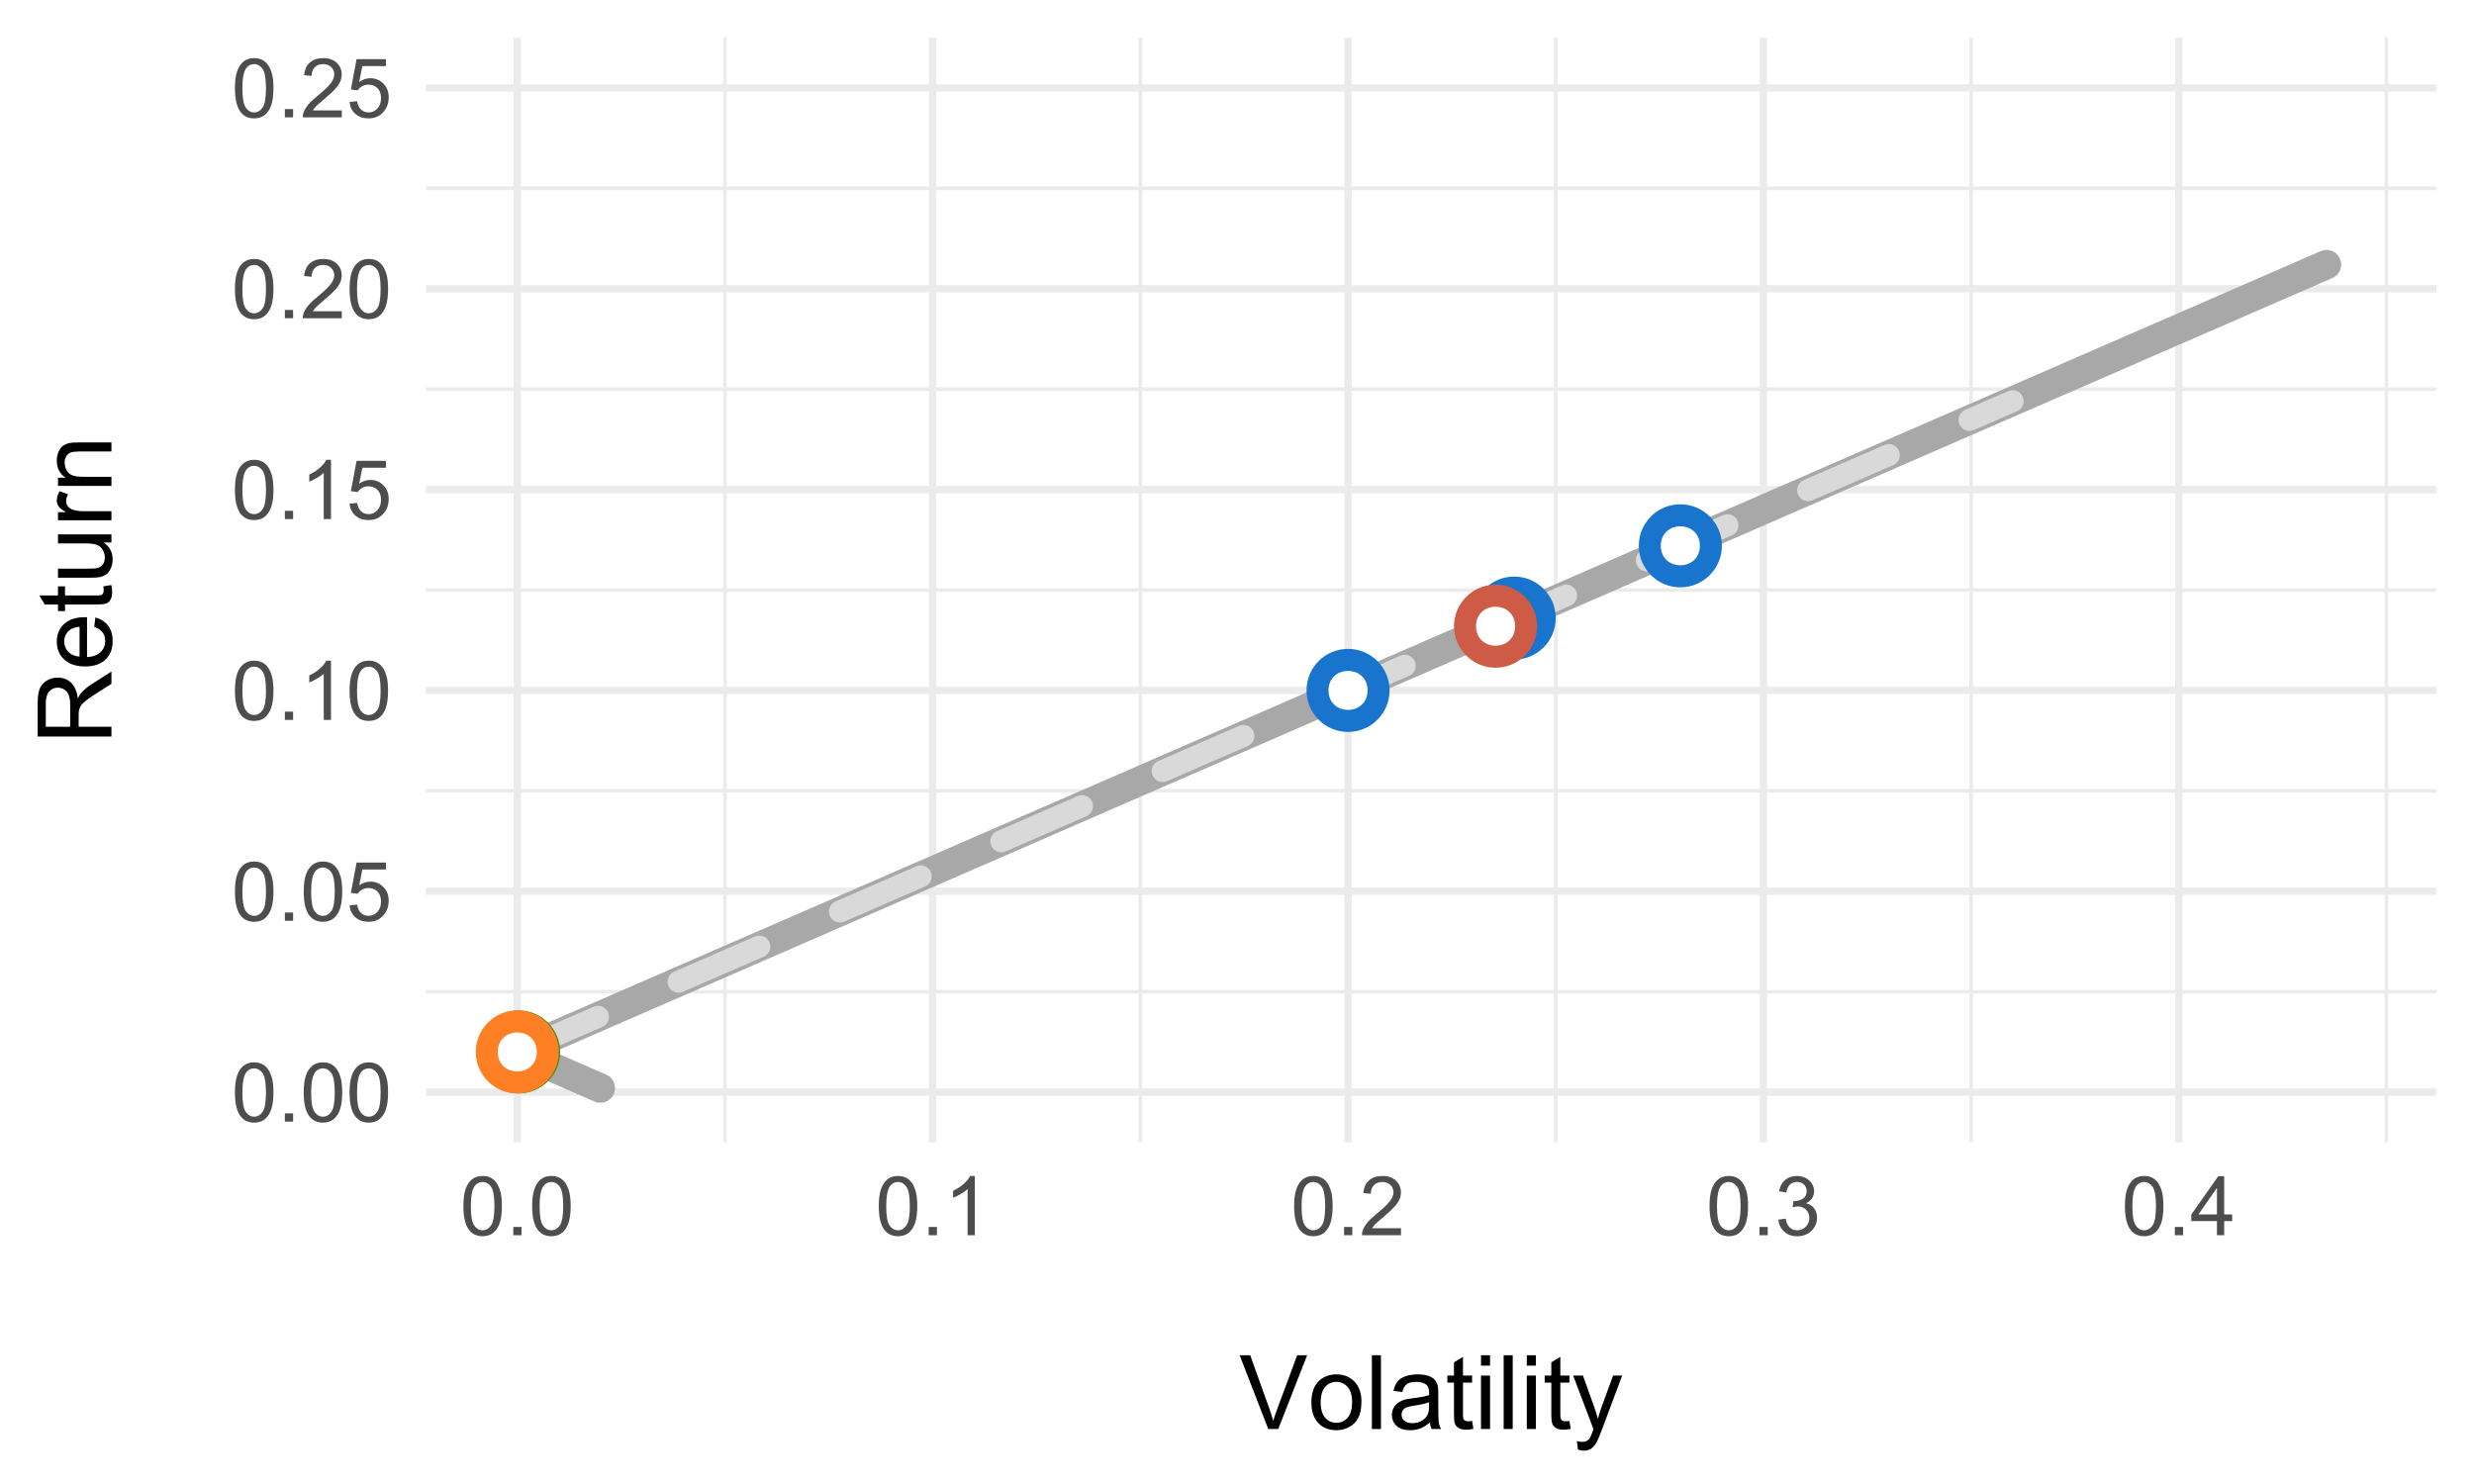
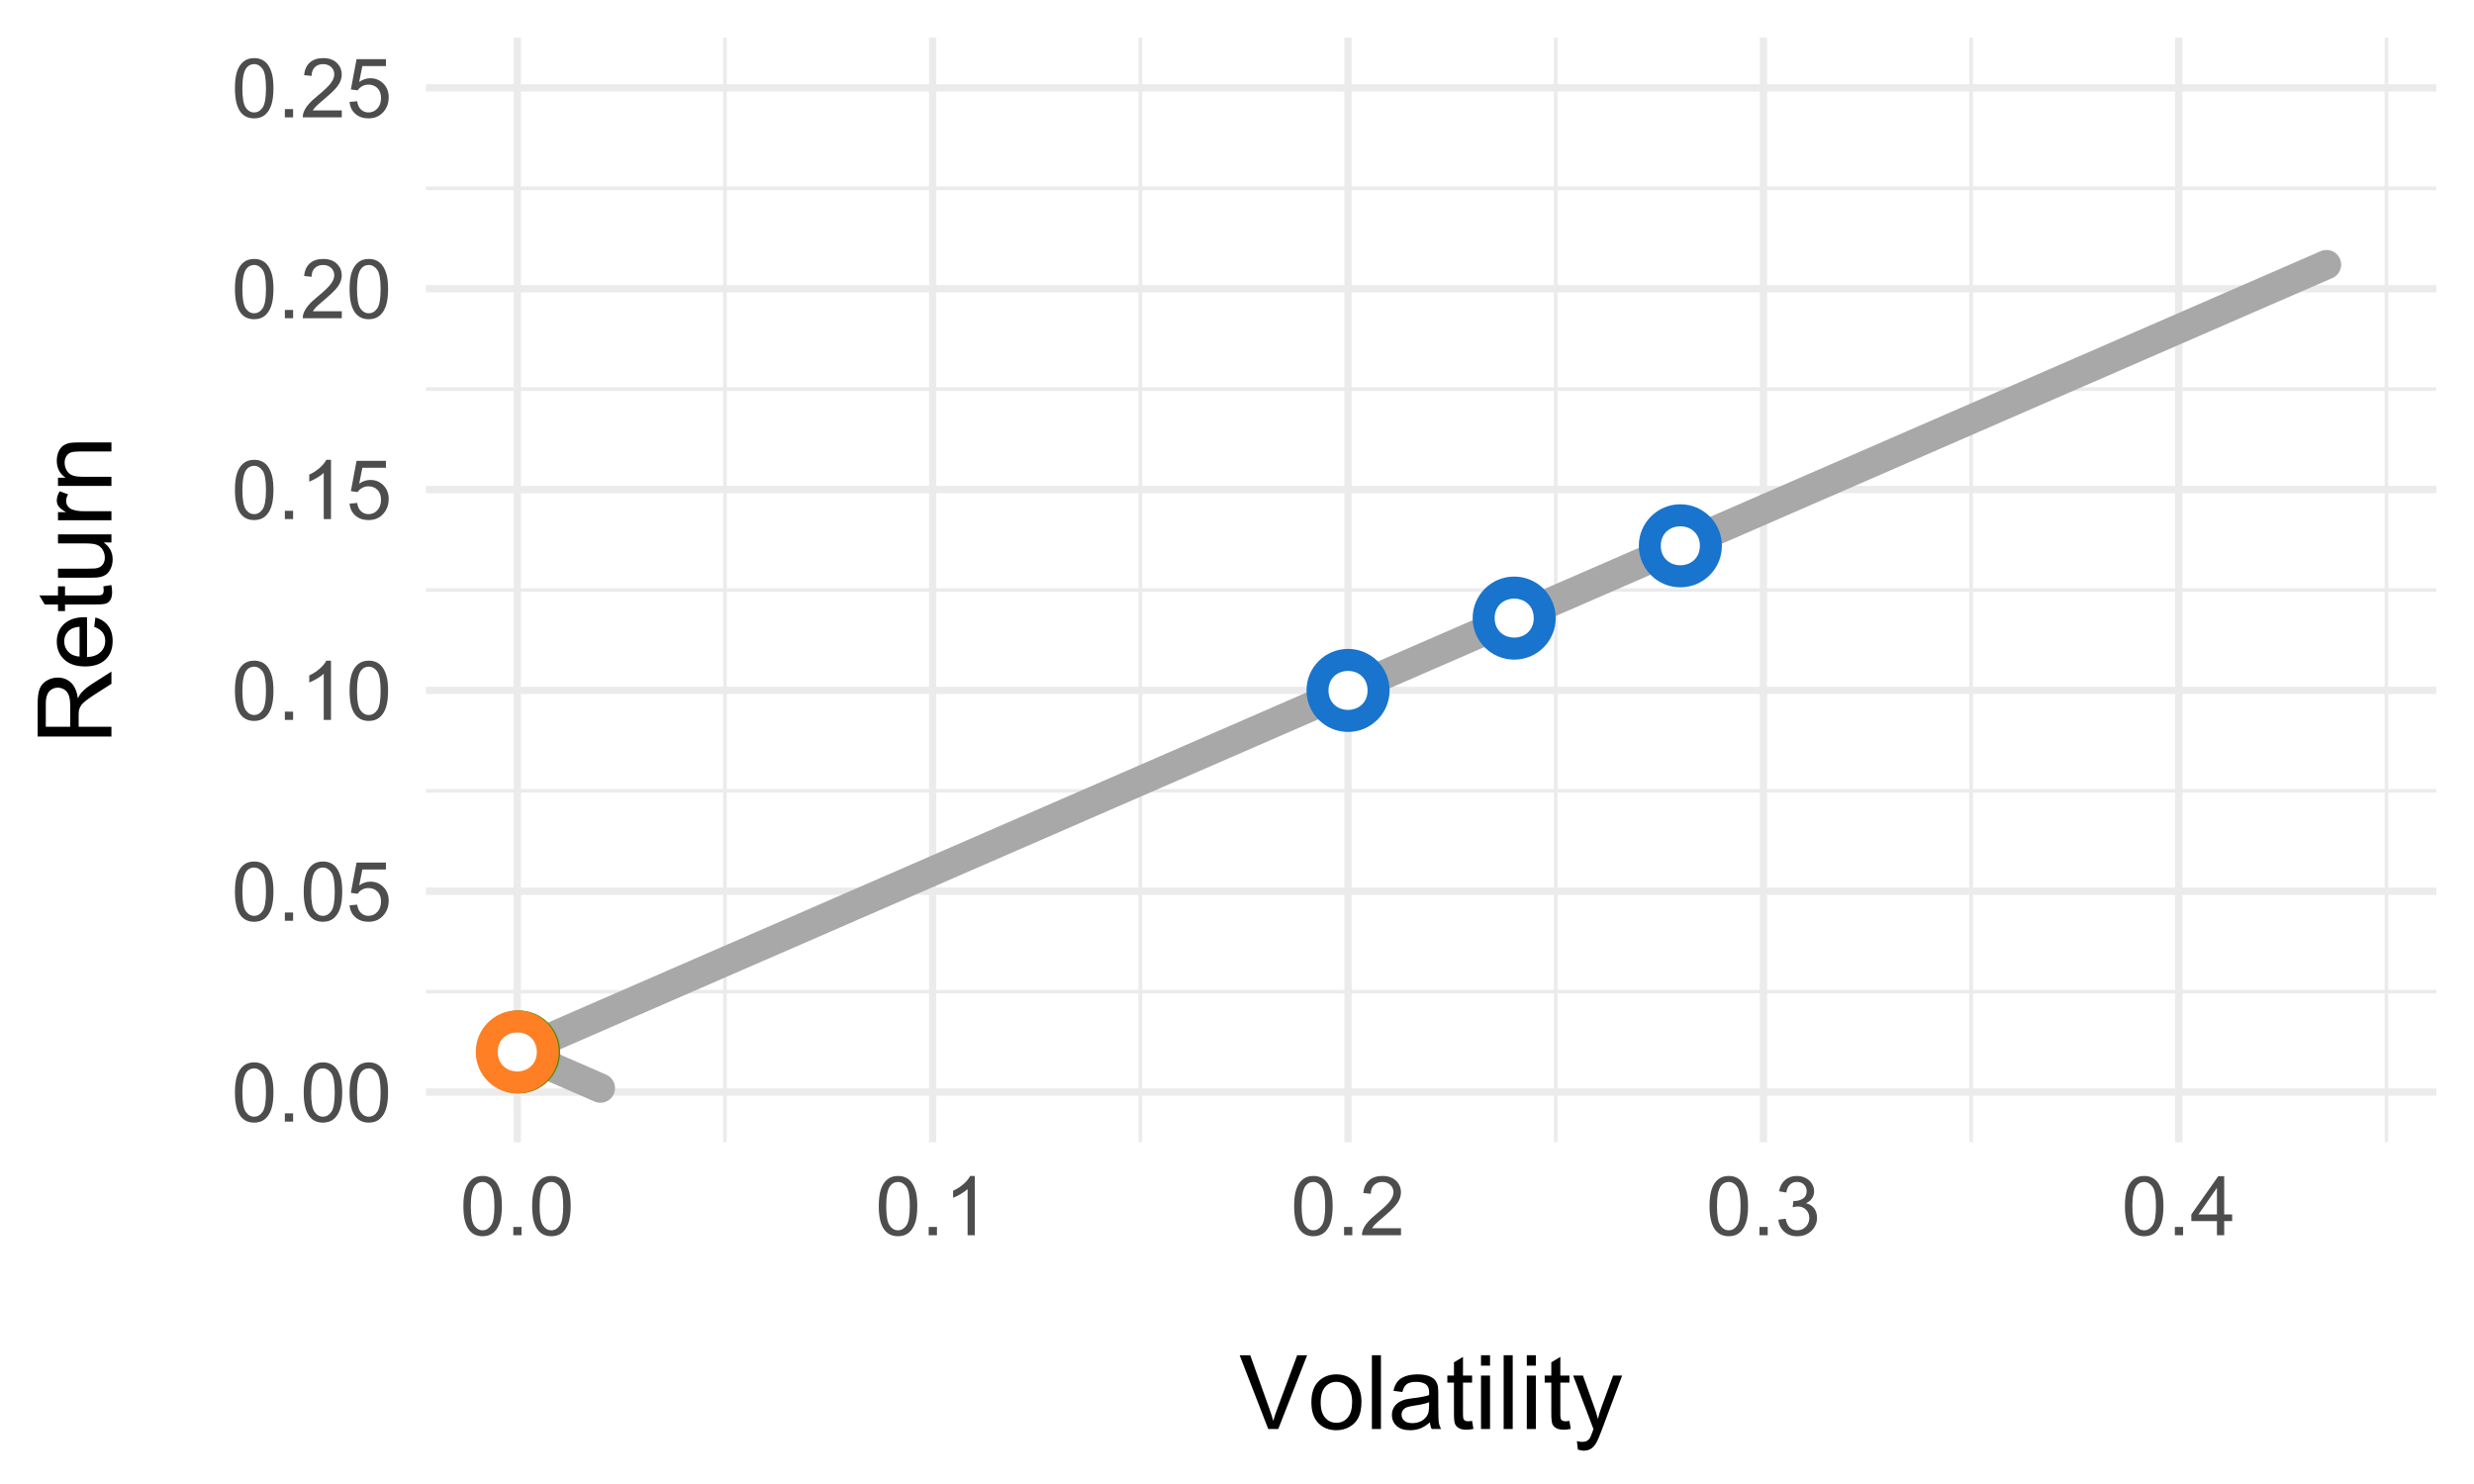
<svg xmlns="http://www.w3.org/2000/svg" xmlns:xlink="http://www.w3.org/1999/xlink" width="360pt" height="216pt" viewBox="0 0 360 216" version="1.1">
  <defs>
    <g>
      <symbol overflow="visible" id="glyph0-0">
        <path style="stroke:none;" d="M 1.5 0 L 1.5 -7.5 L 7.5 -7.5 L 7.5 0 Z M 1.688 -0.188 L 7.312 -0.188 L 7.312 -7.312 L 1.688 -7.312 Z M 1.688 -0.188 " />
      </symbol>
      <symbol overflow="visible" id="glyph0-1">
        <path style="stroke:none;" d="M 0.5 -4.234 C 0.496 -5.246 0.602 -6.062 0.812 -6.688 C 1.02 -7.305 1.328 -7.785 1.742 -8.121 C 2.148 -8.457 2.668 -8.625 3.297 -8.625 C 3.758 -8.625 4.164 -8.531 4.512 -8.348 C 4.855 -8.16 5.141 -7.891 5.371 -7.543 C 5.594 -7.191 5.773 -6.766 5.906 -6.266 C 6.035 -5.762 6.098 -5.086 6.102 -4.234 C 6.098 -3.227 5.996 -2.414 5.789 -1.797 C 5.578 -1.176 5.266 -0.695 4.859 -0.359 C 4.445 -0.02 3.926 0.145 3.297 0.148 C 2.465 0.145 1.816 -0.148 1.348 -0.742 C 0.781 -1.457 0.496 -2.621 0.5 -4.234 Z M 1.582 -4.234 C 1.582 -2.824 1.746 -1.887 2.074 -1.418 C 2.402 -0.949 2.809 -0.715 3.297 -0.719 C 3.777 -0.715 4.184 -0.949 4.52 -1.422 C 4.848 -1.887 5.016 -2.824 5.016 -4.234 C 5.016 -5.648 4.848 -6.59 4.52 -7.055 C 4.184 -7.516 3.773 -7.746 3.289 -7.75 C 2.801 -7.746 2.414 -7.543 2.125 -7.137 C 1.762 -6.613 1.582 -5.645 1.582 -4.234 Z M 1.582 -4.234 " />
      </symbol>
      <symbol overflow="visible" id="glyph0-2">
        <path style="stroke:none;" d="M 1.09 0 L 1.09 -1.203 L 2.289 -1.203 L 2.289 0 Z M 1.09 0 " />
      </symbol>
      <symbol overflow="visible" id="glyph0-3">
        <path style="stroke:none;" d="M 0.5 -2.25 L 1.605 -2.344 C 1.684 -1.805 1.871 -1.398 2.176 -1.125 C 2.473 -0.852 2.836 -0.715 3.258 -0.719 C 3.766 -0.715 4.195 -0.906 4.547 -1.293 C 4.898 -1.672 5.074 -2.18 5.074 -2.82 C 5.074 -3.414 4.902 -3.891 4.566 -4.242 C 4.227 -4.59 3.785 -4.762 3.242 -4.766 C 2.898 -4.762 2.594 -4.684 2.32 -4.531 C 2.047 -4.375 1.832 -4.176 1.676 -3.93 L 0.688 -4.062 L 1.516 -8.473 L 5.789 -8.473 L 5.789 -7.465 L 2.359 -7.465 L 1.898 -5.156 C 2.414 -5.516 2.953 -5.695 3.523 -5.695 C 4.27 -5.695 4.902 -5.434 5.422 -4.914 C 5.934 -4.395 6.191 -3.727 6.195 -2.914 C 6.191 -2.133 5.965 -1.461 5.516 -0.898 C 4.961 -0.199 4.211 0.145 3.258 0.148 C 2.477 0.145 1.836 -0.07 1.344 -0.508 C 0.844 -0.941 0.562 -1.523 0.5 -2.25 Z M 0.5 -2.25 " />
      </symbol>
      <symbol overflow="visible" id="glyph0-4">
        <path style="stroke:none;" d="M 4.469 0 L 3.414 0 L 3.414 -6.719 C 3.16 -6.477 2.828 -6.234 2.414 -5.996 C 2 -5.75 1.629 -5.57 1.305 -5.449 L 1.305 -6.469 C 1.895 -6.742 2.41 -7.078 2.852 -7.477 C 3.293 -7.871 3.605 -8.254 3.789 -8.625 L 4.469 -8.625 Z M 4.469 0 " />
      </symbol>
      <symbol overflow="visible" id="glyph0-5">
        <path style="stroke:none;" d="M 6.039 -1.016 L 6.039 0 L 0.363 0 C 0.355 -0.254 0.395 -0.496 0.484 -0.734 C 0.629 -1.117 0.859 -1.5 1.18 -1.875 C 1.492 -2.25 1.953 -2.684 2.562 -3.176 C 3.492 -3.941 4.125 -4.547 4.453 -4.992 C 4.781 -5.438 4.945 -5.859 4.945 -6.266 C 4.945 -6.68 4.793 -7.031 4.496 -7.32 C 4.191 -7.602 3.805 -7.746 3.328 -7.75 C 2.82 -7.746 2.414 -7.594 2.109 -7.293 C 1.805 -6.984 1.648 -6.562 1.648 -6.031 L 0.562 -6.141 C 0.633 -6.945 0.91 -7.559 1.398 -7.988 C 1.879 -8.41 2.531 -8.625 3.352 -8.625 C 4.172 -8.625 4.824 -8.395 5.309 -7.938 C 5.789 -7.48 6.027 -6.914 6.031 -6.242 C 6.027 -5.895 5.957 -5.559 5.82 -5.227 C 5.676 -4.891 5.441 -4.539 5.117 -4.176 C 4.789 -3.805 4.25 -3.301 3.492 -2.664 C 2.859 -2.129 2.453 -1.77 2.273 -1.582 C 2.094 -1.395 1.945 -1.203 1.828 -1.016 Z M 6.039 -1.016 " />
      </symbol>
      <symbol overflow="visible" id="glyph0-6">
        <path style="stroke:none;" d="M 0.504 -2.266 L 1.559 -2.406 C 1.68 -1.809 1.883 -1.379 2.176 -1.113 C 2.465 -0.848 2.82 -0.715 3.242 -0.719 C 3.734 -0.715 4.152 -0.887 4.496 -1.234 C 4.832 -1.574 5.004 -2 5.008 -2.516 C 5.004 -2.996 4.848 -3.395 4.535 -3.711 C 4.219 -4.023 3.816 -4.184 3.328 -4.184 C 3.129 -4.184 2.879 -4.145 2.586 -4.066 L 2.703 -4.992 C 2.766 -4.984 2.824 -4.98 2.871 -4.98 C 3.32 -4.98 3.723 -5.098 4.086 -5.332 C 4.441 -5.566 4.621 -5.926 4.625 -6.414 C 4.621 -6.801 4.492 -7.121 4.23 -7.375 C 3.965 -7.629 3.625 -7.758 3.219 -7.758 C 2.805 -7.758 2.465 -7.629 2.191 -7.371 C 1.918 -7.113 1.742 -6.727 1.664 -6.211 L 0.609 -6.398 C 0.738 -7.105 1.031 -7.652 1.488 -8.043 C 1.941 -8.43 2.508 -8.625 3.195 -8.625 C 3.66 -8.625 4.094 -8.523 4.488 -8.324 C 4.879 -8.121 5.18 -7.848 5.391 -7.5 C 5.602 -7.148 5.707 -6.777 5.707 -6.391 C 5.707 -6.02 5.605 -5.684 5.406 -5.379 C 5.207 -5.074 4.914 -4.832 4.523 -4.652 C 5.031 -4.535 5.426 -4.289 5.707 -3.922 C 5.988 -3.547 6.129 -3.086 6.129 -2.539 C 6.129 -1.785 5.855 -1.148 5.309 -0.629 C 4.762 -0.105 4.07 0.152 3.234 0.152 C 2.477 0.152 1.848 -0.07 1.355 -0.52 C 0.855 -0.969 0.574 -1.551 0.504 -2.266 Z M 0.504 -2.266 " />
      </symbol>
      <symbol overflow="visible" id="glyph0-7">
        <path style="stroke:none;" d="M 3.879 0 L 3.879 -2.055 L 0.152 -2.055 L 0.152 -3.023 L 4.07 -8.59 L 4.934 -8.59 L 4.934 -3.023 L 6.094 -3.023 L 6.094 -2.055 L 4.934 -2.055 L 4.934 0 Z M 3.879 -3.023 L 3.879 -6.898 L 1.188 -3.023 Z M 3.879 -3.023 " />
      </symbol>
      <symbol overflow="visible" id="glyph1-0">
        <path style="stroke:none;" d="M 1.875 0 L 1.875 -9.375 L 9.375 -9.375 L 9.375 0 Z M 2.109 -0.234 L 9.141 -0.234 L 9.141 -9.141 L 2.109 -9.141 Z M 2.109 -0.234 " />
      </symbol>
      <symbol overflow="visible" id="glyph1-1">
        <path style="stroke:none;" d="M 4.227 0 L 0.066 -10.738 L 1.605 -10.738 L 4.395 -2.938 C 4.617 -2.309 4.805 -1.723 4.957 -1.18 C 5.121 -1.762 5.312 -2.348 5.539 -2.938 L 8.438 -10.738 L 9.887 -10.738 L 5.684 0 Z M 4.227 0 " />
      </symbol>
      <symbol overflow="visible" id="glyph1-2">
        <path style="stroke:none;" d="M 0.5 -3.891 C 0.496 -5.328 0.898 -6.395 1.699 -7.09 C 2.367 -7.664 3.18 -7.949 4.145 -7.953 C 5.211 -7.949 6.086 -7.602 6.766 -6.902 C 7.441 -6.199 7.781 -5.23 7.785 -4 C 7.781 -2.996 7.629 -2.207 7.332 -1.637 C 7.027 -1.059 6.594 -0.613 6.023 -0.301 C 5.449 0.02 4.82 0.176 4.145 0.176 C 3.051 0.176 2.172 -0.172 1.504 -0.871 C 0.832 -1.566 0.496 -2.574 0.5 -3.891 Z M 1.852 -3.891 C 1.852 -2.891 2.066 -2.141 2.504 -1.648 C 2.934 -1.148 3.48 -0.902 4.145 -0.906 C 4.793 -0.902 5.34 -1.152 5.777 -1.652 C 6.211 -2.152 6.426 -2.91 6.43 -3.934 C 6.426 -4.891 6.207 -5.621 5.773 -6.117 C 5.336 -6.613 4.793 -6.859 4.145 -6.863 C 3.48 -6.859 2.934 -6.613 2.504 -6.121 C 2.066 -5.625 1.852 -4.883 1.852 -3.891 Z M 1.852 -3.891 " />
      </symbol>
      <symbol overflow="visible" id="glyph1-3">
        <path style="stroke:none;" d="M 0.961 0 L 0.961 -10.738 L 2.277 -10.738 L 2.277 0 Z M 0.961 0 " />
      </symbol>
      <symbol overflow="visible" id="glyph1-4">
        <path style="stroke:none;" d="M 6.062 -0.961 C 5.574 -0.543 5.105 -0.246 4.652 -0.078 C 4.199 0.094 3.715 0.176 3.199 0.176 C 2.344 0.176 1.688 -0.031 1.23 -0.449 C 0.77 -0.867 0.539 -1.402 0.543 -2.051 C 0.539 -2.43 0.625 -2.777 0.801 -3.094 C 0.973 -3.406 1.199 -3.656 1.484 -3.852 C 1.762 -4.039 2.078 -4.184 2.43 -4.285 C 2.688 -4.348 3.078 -4.414 3.602 -4.484 C 4.664 -4.605 5.449 -4.758 5.953 -4.938 C 5.957 -5.113 5.957 -5.227 5.961 -5.281 C 5.957 -5.812 5.836 -6.191 5.59 -6.414 C 5.25 -6.711 4.746 -6.859 4.086 -6.863 C 3.461 -6.859 3.004 -6.75 2.711 -6.535 C 2.414 -6.316 2.195 -5.934 2.059 -5.383 L 0.77 -5.559 C 0.883 -6.109 1.078 -6.555 1.348 -6.895 C 1.613 -7.234 2 -7.496 2.512 -7.68 C 3.016 -7.859 3.605 -7.949 4.277 -7.953 C 4.941 -7.949 5.48 -7.871 5.895 -7.719 C 6.309 -7.559 6.613 -7.363 6.812 -7.129 C 7.004 -6.891 7.141 -6.594 7.223 -6.234 C 7.266 -6.008 7.289 -5.602 7.289 -5.016 L 7.289 -3.258 C 7.289 -2.031 7.316 -1.254 7.371 -0.934 C 7.426 -0.605 7.535 -0.297 7.703 0 L 6.328 0 C 6.191 -0.273 6.102 -0.594 6.062 -0.961 Z M 5.953 -3.902 C 5.477 -3.707 4.758 -3.539 3.801 -3.406 C 3.258 -3.324 2.875 -3.238 2.648 -3.141 C 2.422 -3.043 2.246 -2.898 2.129 -2.711 C 2.004 -2.52 1.945 -2.312 1.949 -2.086 C 1.945 -1.734 2.078 -1.441 2.348 -1.207 C 2.609 -0.973 3 -0.855 3.516 -0.855 C 4.023 -0.855 4.473 -0.965 4.871 -1.188 C 5.262 -1.41 5.555 -1.715 5.742 -2.102 C 5.883 -2.395 5.953 -2.836 5.953 -3.422 Z M 5.953 -3.902 " />
      </symbol>
      <symbol overflow="visible" id="glyph1-5">
        <path style="stroke:none;" d="M 3.867 -1.18 L 4.059 -0.016 C 3.684 0.062 3.352 0.098 3.062 0.102 C 2.582 0.098 2.211 0.027 1.949 -0.125 C 1.684 -0.273 1.496 -0.473 1.391 -0.719 C 1.281 -0.965 1.23 -1.484 1.23 -2.277 L 1.23 -6.754 L 0.266 -6.754 L 0.266 -7.777 L 1.23 -7.777 L 1.23 -9.703 L 2.543 -10.496 L 2.543 -7.777 L 3.867 -7.777 L 3.867 -6.754 L 2.543 -6.754 L 2.543 -2.203 C 2.543 -1.828 2.562 -1.586 2.609 -1.48 C 2.652 -1.371 2.73 -1.285 2.836 -1.223 C 2.941 -1.156 3.09 -1.125 3.289 -1.129 C 3.43 -1.125 3.625 -1.141 3.867 -1.18 Z M 3.867 -1.18 " />
      </symbol>
      <symbol overflow="visible" id="glyph1-6">
        <path style="stroke:none;" d="M 0.996 -9.223 L 0.996 -10.738 L 2.312 -10.738 L 2.312 -9.223 Z M 0.996 0 L 0.996 -7.777 L 2.312 -7.777 L 2.312 0 Z M 0.996 0 " />
      </symbol>
      <symbol overflow="visible" id="glyph1-7">
        <path style="stroke:none;" d="M 0.93 2.996 L 0.785 1.758 C 1.07 1.836 1.32 1.875 1.539 1.875 C 1.828 1.875 2.062 1.824 2.238 1.727 C 2.414 1.629 2.559 1.492 2.672 1.32 C 2.754 1.184 2.887 0.855 3.078 0.336 C 3.098 0.258 3.137 0.152 3.195 0.016 L 0.242 -7.777 L 1.664 -7.777 L 3.281 -3.273 C 3.492 -2.699 3.68 -2.098 3.844 -1.473 C 3.992 -2.074 4.172 -2.668 4.387 -3.246 L 6.051 -7.777 L 7.367 -7.777 L 4.41 0.133 C 4.09 0.984 3.844 1.574 3.668 1.898 C 3.434 2.328 3.164 2.645 2.863 2.852 C 2.559 3.051 2.199 3.152 1.781 3.156 C 1.523 3.152 1.238 3.098 0.93 2.996 Z M 0.93 2.996 " />
      </symbol>
      <symbol overflow="visible" id="glyph2-0">
        <path style="stroke:none;" d="M 0 -1.875 L -9.375 -1.875 L -9.375 -9.375 L 0 -9.375 Z M -0.234 -2.109 L -0.234 -9.141 L -9.141 -9.141 L -9.141 -2.109 Z M -0.234 -2.109 " />
      </symbol>
      <symbol overflow="visible" id="glyph2-1">
        <path style="stroke:none;" d="M 0 -1.18 L -10.738 -1.18 L -10.738 -5.941 C -10.734 -6.895 -10.637 -7.621 -10.449 -8.121 C -10.254 -8.621 -9.914 -9.02 -9.426 -9.316 C -8.938 -9.613 -8.398 -9.762 -7.809 -9.762 C -7.043 -9.762 -6.398 -9.516 -5.879 -9.023 C -5.355 -8.531 -5.027 -7.77 -4.887 -6.738 C -4.703 -7.113 -4.523 -7.398 -4.352 -7.594 C -3.965 -8.008 -3.488 -8.398 -2.922 -8.773 L 0 -10.641 L 0 -8.855 L -2.234 -7.434 C -2.875 -7.016 -3.367 -6.676 -3.711 -6.41 C -4.051 -6.141 -4.293 -5.898 -4.43 -5.688 C -4.566 -5.473 -4.66 -5.258 -4.719 -5.039 C -4.75 -4.875 -4.77 -4.609 -4.77 -4.25 L -4.77 -2.602 L 0 -2.602 Z M -6 -2.602 L -6 -5.656 C -6 -6.301 -6.066 -6.809 -6.199 -7.176 C -6.332 -7.539 -6.547 -7.816 -6.844 -8.012 C -7.141 -8.199 -7.461 -8.297 -7.809 -8.297 C -8.312 -8.297 -8.73 -8.109 -9.059 -7.742 C -9.387 -7.371 -9.551 -6.793 -9.551 -6 L -9.551 -2.602 Z M -6 -2.602 " />
      </symbol>
      <symbol overflow="visible" id="glyph2-2">
        <path style="stroke:none;" d="M -2.504 -6.312 L -2.336 -7.676 C -1.535 -7.457 -0.918 -7.059 -0.48 -6.48 C -0.043 -5.898 0.176 -5.156 0.176 -4.254 C 0.176 -3.113 -0.172 -2.211 -0.875 -1.547 C -1.57 -0.883 -2.555 -0.551 -3.824 -0.551 C -5.129 -0.551 -6.145 -0.887 -6.867 -1.559 C -7.59 -2.23 -7.949 -3.105 -7.953 -4.184 C -7.949 -5.223 -7.598 -6.07 -6.891 -6.73 C -6.18 -7.387 -5.184 -7.715 -3.902 -7.719 C -3.824 -7.715 -3.707 -7.715 -3.551 -7.711 L -3.551 -1.91 C -2.695 -1.957 -2.039 -2.199 -1.586 -2.637 C -1.129 -3.07 -0.902 -3.609 -0.906 -4.262 C -0.902 -4.742 -1.027 -5.156 -1.285 -5.5 C -1.535 -5.84 -1.941 -6.109 -2.504 -6.312 Z M -4.637 -1.984 L -4.637 -6.328 C -5.285 -6.27 -5.777 -6.102 -6.109 -5.828 C -6.613 -5.406 -6.867 -4.863 -6.871 -4.195 C -6.867 -3.59 -6.664 -3.078 -6.262 -2.668 C -5.855 -2.254 -5.312 -2.027 -4.637 -1.984 Z M -4.637 -1.984 " />
      </symbol>
      <symbol overflow="visible" id="glyph2-3">
        <path style="stroke:none;" d="M -1.18 -3.867 L -0.016 -4.059 C 0.062 -3.684 0.098 -3.352 0.102 -3.062 C 0.098 -2.582 0.027 -2.211 -0.125 -1.949 C -0.273 -1.684 -0.473 -1.496 -0.719 -1.391 C -0.965 -1.281 -1.484 -1.23 -2.277 -1.23 L -6.754 -1.23 L -6.754 -0.266 L -7.777 -0.266 L -7.777 -1.23 L -9.703 -1.23 L -10.496 -2.543 L -7.777 -2.543 L -7.777 -3.867 L -6.754 -3.867 L -6.754 -2.543 L -2.203 -2.543 C -1.828 -2.543 -1.586 -2.562 -1.477 -2.609 C -1.367 -2.652 -1.281 -2.73 -1.223 -2.836 C -1.156 -2.941 -1.125 -3.09 -1.129 -3.289 C -1.125 -3.43 -1.141 -3.625 -1.18 -3.867 Z M -1.18 -3.867 " />
      </symbol>
      <symbol overflow="visible" id="glyph2-4">
        <path style="stroke:none;" d="M 0 -6.086 L -1.141 -6.086 C -0.262 -5.48 0.176 -4.656 0.176 -3.617 C 0.176 -3.156 0.09 -2.73 -0.086 -2.332 C -0.262 -1.934 -0.484 -1.637 -0.75 -1.445 C -1.016 -1.25 -1.34 -1.113 -1.727 -1.039 C -1.984 -0.984 -2.395 -0.961 -2.961 -0.961 L -7.777 -0.961 L -7.777 -2.277 L -3.465 -2.277 C -2.77 -2.273 -2.309 -2.301 -2.074 -2.359 C -1.723 -2.441 -1.449 -2.617 -1.254 -2.887 C -1.059 -3.152 -0.961 -3.484 -0.961 -3.883 C -0.961 -4.277 -1.059 -4.648 -1.262 -4.996 C -1.461 -5.34 -1.738 -5.586 -2.09 -5.73 C -2.438 -5.871 -2.945 -5.941 -3.609 -5.945 L -7.777 -5.949 L -7.777 -7.266 L 0 -7.266 Z M 0 -6.086 " />
      </symbol>
      <symbol overflow="visible" id="glyph2-5">
        <path style="stroke:none;" d="M 0 -0.973 L -7.777 -0.973 L -7.777 -2.16 L -6.598 -2.16 C -7.148 -2.461 -7.512 -2.738 -7.688 -2.996 C -7.863 -3.25 -7.949 -3.535 -7.953 -3.844 C -7.949 -4.289 -7.809 -4.738 -7.531 -5.199 L -6.305 -4.746 C -6.496 -4.422 -6.59 -4.098 -6.594 -3.781 C -6.59 -3.488 -6.504 -3.23 -6.332 -3.004 C -6.156 -2.773 -5.914 -2.609 -5.609 -2.512 C -5.137 -2.363 -4.625 -2.289 -4.07 -2.293 L 0 -2.293 Z M 0 -0.973 " />
      </symbol>
      <symbol overflow="visible" id="glyph2-6">
        <path style="stroke:none;" d="M 0 -0.988 L -7.777 -0.988 L -7.777 -2.176 L -6.672 -2.176 C -7.523 -2.742 -7.949 -3.57 -7.953 -4.652 C -7.949 -5.121 -7.867 -5.551 -7.699 -5.945 C -7.531 -6.336 -7.309 -6.629 -7.039 -6.824 C -6.762 -7.016 -6.438 -7.152 -6.062 -7.234 C -5.816 -7.281 -5.391 -7.305 -4.781 -7.309 L 0 -7.309 L 0 -5.992 L -4.73 -5.992 C -5.266 -5.988 -5.668 -5.938 -5.938 -5.836 C -6.199 -5.734 -6.414 -5.551 -6.574 -5.289 C -6.73 -5.027 -6.809 -4.723 -6.812 -4.371 C -6.809 -3.809 -6.629 -3.324 -6.277 -2.918 C -5.918 -2.512 -5.242 -2.309 -4.25 -2.309 L 0 -2.309 Z M 0 -0.988 " />
      </symbol>
    </g>
    <clipPath id="clip1">
      <path d="M 61.973 144 L 355 144 L 355 145 L 61.973 145 Z M 61.973 144 " />
    </clipPath>
    <clipPath id="clip2">
      <path d="M 61.973 114 L 355 114 L 355 116 L 61.973 116 Z M 61.973 114 " />
    </clipPath>
    <clipPath id="clip3">
      <path d="M 61.973 85 L 355 85 L 355 87 L 61.973 87 Z M 61.973 85 " />
    </clipPath>
    <clipPath id="clip4">
      <path d="M 61.973 56 L 355 56 L 355 57 L 61.973 57 Z M 61.973 56 " />
    </clipPath>
    <clipPath id="clip5">
      <path d="M 61.973 27 L 355 27 L 355 28 L 61.973 28 Z M 61.973 27 " />
    </clipPath>
    <clipPath id="clip6">
      <path d="M 105 5.48 L 106 5.48 L 106 167 L 105 167 Z M 105 5.48 " />
    </clipPath>
    <clipPath id="clip7">
      <path d="M 165 5.48 L 167 5.48 L 167 167 L 165 167 Z M 165 5.48 " />
    </clipPath>
    <clipPath id="clip8">
      <path d="M 226 5.48 L 227 5.48 L 227 167 L 226 167 Z M 226 5.48 " />
    </clipPath>
    <clipPath id="clip9">
      <path d="M 286 5.48 L 288 5.48 L 288 167 L 286 167 Z M 286 5.48 " />
    </clipPath>
    <clipPath id="clip10">
      <path d="M 347 5.48 L 348 5.48 L 348 167 L 347 167 Z M 347 5.48 " />
    </clipPath>
    <clipPath id="clip11">
      <path d="M 61.973 158 L 355.52 158 L 355.52 160 L 61.973 160 Z M 61.973 158 " />
    </clipPath>
    <clipPath id="clip12">
      <path d="M 61.973 129 L 355.52 129 L 355.52 131 L 61.973 131 Z M 61.973 129 " />
    </clipPath>
    <clipPath id="clip13">
      <path d="M 61.973 99 L 355.52 99 L 355.52 102 L 61.973 102 Z M 61.973 99 " />
    </clipPath>
    <clipPath id="clip14">
      <path d="M 61.973 70 L 355.52 70 L 355.52 72 L 61.973 72 Z M 61.973 70 " />
    </clipPath>
    <clipPath id="clip15">
      <path d="M 61.973 41 L 355.52 41 L 355.52 43 L 61.973 43 Z M 61.973 41 " />
    </clipPath>
    <clipPath id="clip16">
      <path d="M 61.973 12 L 355.52 12 L 355.52 14 L 61.973 14 Z M 61.973 12 " />
    </clipPath>
    <clipPath id="clip17">
      <path d="M 74 5.48 L 76 5.48 L 76 167 L 74 167 Z M 74 5.48 " />
    </clipPath>
    <clipPath id="clip18">
      <path d="M 135 5.48 L 137 5.48 L 137 167 L 135 167 Z M 135 5.48 " />
    </clipPath>
    <clipPath id="clip19">
      <path d="M 195 5.48 L 197 5.48 L 197 167 L 195 167 Z M 195 5.48 " />
    </clipPath>
    <clipPath id="clip20">
      <path d="M 256 5.48 L 258 5.48 L 258 167 L 256 167 Z M 256 5.48 " />
    </clipPath>
    <clipPath id="clip21">
      <path d="M 316 5.48 L 318 5.48 L 318 167 L 316 167 Z M 316 5.48 " />
    </clipPath>
  </defs>
  <g id="surface11">
    <rect x="0" y="0" width="360" height="216" style="fill:rgb(100%,100%,100%);fill-opacity:1;stroke:none;" />
    <g clip-path="url(#clip1)" clip-rule="nonzero">
      <path style="fill:none;stroke-width:0.533;stroke-linecap:butt;stroke-linejoin:round;stroke:rgb(92.157%,92.157%,92.157%);stroke-opacity:1;stroke-miterlimit:10;" d="M 61.973 144.34 L 354.52 144.34 " />
    </g>
    <g clip-path="url(#clip2)" clip-rule="nonzero">
      <path style="fill:none;stroke-width:0.533;stroke-linecap:butt;stroke-linejoin:round;stroke:rgb(92.157%,92.157%,92.157%);stroke-opacity:1;stroke-miterlimit:10;" d="M 61.973 115.109 L 354.52 115.109 " />
    </g>
    <g clip-path="url(#clip3)" clip-rule="nonzero">
      <path style="fill:none;stroke-width:0.533;stroke-linecap:butt;stroke-linejoin:round;stroke:rgb(92.157%,92.157%,92.157%);stroke-opacity:1;stroke-miterlimit:10;" d="M 61.973 85.875 L 354.52 85.875 " />
    </g>
    <g clip-path="url(#clip4)" clip-rule="nonzero">
      <path style="fill:none;stroke-width:0.533;stroke-linecap:butt;stroke-linejoin:round;stroke:rgb(92.157%,92.157%,92.157%);stroke-opacity:1;stroke-miterlimit:10;" d="M 61.973 56.641 L 354.52 56.641 " />
    </g>
    <g clip-path="url(#clip5)" clip-rule="nonzero">
      <path style="fill:none;stroke-width:0.533;stroke-linecap:butt;stroke-linejoin:round;stroke:rgb(92.157%,92.157%,92.157%);stroke-opacity:1;stroke-miterlimit:10;" d="M 61.973 27.406 L 354.52 27.406 " />
    </g>
    <g clip-path="url(#clip6)" clip-rule="nonzero">
      <path style="fill:none;stroke-width:0.533;stroke-linecap:butt;stroke-linejoin:round;stroke:rgb(92.157%,92.157%,92.157%);stroke-opacity:1;stroke-miterlimit:10;" d="M 105.492 166.266 L 105.492 5.48 " />
    </g>
    <g clip-path="url(#clip7)" clip-rule="nonzero">
      <path style="fill:none;stroke-width:0.533;stroke-linecap:butt;stroke-linejoin:round;stroke:rgb(92.157%,92.157%,92.157%);stroke-opacity:1;stroke-miterlimit:10;" d="M 165.938 166.266 L 165.938 5.48 " />
    </g>
    <g clip-path="url(#clip8)" clip-rule="nonzero">
      <path style="fill:none;stroke-width:0.533;stroke-linecap:butt;stroke-linejoin:round;stroke:rgb(92.157%,92.157%,92.157%);stroke-opacity:1;stroke-miterlimit:10;" d="M 226.379 166.266 L 226.379 5.48 " />
    </g>
    <g clip-path="url(#clip9)" clip-rule="nonzero">
      <path style="fill:none;stroke-width:0.533;stroke-linecap:butt;stroke-linejoin:round;stroke:rgb(92.157%,92.157%,92.157%);stroke-opacity:1;stroke-miterlimit:10;" d="M 286.824 166.266 L 286.824 5.48 " />
    </g>
    <g clip-path="url(#clip10)" clip-rule="nonzero">
      <path style="fill:none;stroke-width:0.533;stroke-linecap:butt;stroke-linejoin:round;stroke:rgb(92.157%,92.157%,92.157%);stroke-opacity:1;stroke-miterlimit:10;" d="M 347.266 166.266 L 347.266 5.48 " />
    </g>
    <g clip-path="url(#clip11)" clip-rule="nonzero">
      <path style="fill:none;stroke-width:1.067;stroke-linecap:butt;stroke-linejoin:round;stroke:rgb(92.157%,92.157%,92.157%);stroke-opacity:1;stroke-miterlimit:10;" d="M 61.973 158.957 L 354.52 158.957 " />
    </g>
    <g clip-path="url(#clip12)" clip-rule="nonzero">
      <path style="fill:none;stroke-width:1.067;stroke-linecap:butt;stroke-linejoin:round;stroke:rgb(92.157%,92.157%,92.157%);stroke-opacity:1;stroke-miterlimit:10;" d="M 61.973 129.723 L 354.52 129.723 " />
    </g>
    <g clip-path="url(#clip13)" clip-rule="nonzero">
      <path style="fill:none;stroke-width:1.067;stroke-linecap:butt;stroke-linejoin:round;stroke:rgb(92.157%,92.157%,92.157%);stroke-opacity:1;stroke-miterlimit:10;" d="M 61.973 100.492 L 354.52 100.492 " />
    </g>
    <g clip-path="url(#clip14)" clip-rule="nonzero">
      <path style="fill:none;stroke-width:1.067;stroke-linecap:butt;stroke-linejoin:round;stroke:rgb(92.157%,92.157%,92.157%);stroke-opacity:1;stroke-miterlimit:10;" d="M 61.973 71.258 L 354.52 71.258 " />
    </g>
    <g clip-path="url(#clip15)" clip-rule="nonzero">
      <path style="fill:none;stroke-width:1.067;stroke-linecap:butt;stroke-linejoin:round;stroke:rgb(92.157%,92.157%,92.157%);stroke-opacity:1;stroke-miterlimit:10;" d="M 61.973 42.023 L 354.52 42.023 " />
    </g>
    <g clip-path="url(#clip16)" clip-rule="nonzero">
      <path style="fill:none;stroke-width:1.067;stroke-linecap:butt;stroke-linejoin:round;stroke:rgb(92.157%,92.157%,92.157%);stroke-opacity:1;stroke-miterlimit:10;" d="M 61.973 12.789 L 354.52 12.789 " />
    </g>
    <g clip-path="url(#clip17)" clip-rule="nonzero">
      <path style="fill:none;stroke-width:1.067;stroke-linecap:butt;stroke-linejoin:round;stroke:rgb(92.157%,92.157%,92.157%);stroke-opacity:1;stroke-miterlimit:10;" d="M 75.27 166.266 L 75.27 5.48 " />
    </g>
    <g clip-path="url(#clip18)" clip-rule="nonzero">
      <path style="fill:none;stroke-width:1.067;stroke-linecap:butt;stroke-linejoin:round;stroke:rgb(92.157%,92.157%,92.157%);stroke-opacity:1;stroke-miterlimit:10;" d="M 135.715 166.266 L 135.715 5.48 " />
    </g>
    <g clip-path="url(#clip19)" clip-rule="nonzero">
      <path style="fill:none;stroke-width:1.067;stroke-linecap:butt;stroke-linejoin:round;stroke:rgb(92.157%,92.157%,92.157%);stroke-opacity:1;stroke-miterlimit:10;" d="M 196.156 166.266 L 196.156 5.48 " />
    </g>
    <g clip-path="url(#clip20)" clip-rule="nonzero">
      <path style="fill:none;stroke-width:1.067;stroke-linecap:butt;stroke-linejoin:round;stroke:rgb(92.157%,92.157%,92.157%);stroke-opacity:1;stroke-miterlimit:10;" d="M 256.602 166.266 L 256.602 5.48 " />
    </g>
    <g clip-path="url(#clip21)" clip-rule="nonzero">
      <path style="fill:none;stroke-width:1.067;stroke-linecap:butt;stroke-linejoin:round;stroke:rgb(92.157%,92.157%,92.157%);stroke-opacity:1;stroke-miterlimit:10;" d="M 317.047 166.266 L 317.047 5.48 " />
    </g>
    <path style="fill:none;stroke-width:4.268;stroke-linecap:round;stroke-linejoin:round;stroke:rgb(65.882%,65.882%,65.882%);stroke-opacity:1;stroke-miterlimit:10;" d="M 87.359 158.375 L 80.648 155.449 L 76.625 152.527 L 83.332 149.605 L 90.047 146.68 L 96.762 143.758 L 103.477 140.832 L 110.195 137.91 L 116.91 134.988 L 123.625 132.062 L 130.34 129.141 L 137.059 126.215 L 150.488 120.371 L 157.207 117.445 L 163.922 114.523 L 170.637 111.598 L 177.352 108.676 L 184.07 105.754 L 190.785 102.828 L 197.5 99.906 L 204.219 96.98 L 217.648 91.137 L 224.363 88.211 L 231.082 85.289 L 237.797 82.363 L 244.512 79.441 L 251.23 76.52 L 257.945 73.594 L 271.375 67.75 L 278.094 64.824 L 284.809 61.902 L 291.523 58.977 L 298.242 56.055 L 304.957 53.133 L 311.672 50.207 L 318.391 47.285 L 325.105 44.359 L 338.535 38.516 " />
-     <path style="fill:none;stroke-width:3.201;stroke-linecap:round;stroke-linejoin:round;stroke:rgb(85.098%,85.098%,85.098%);stroke-opacity:1;stroke-dasharray:12.804,12.804;stroke-miterlimit:10;" d="M 75.27 153.113 L 81.316 150.48 L 87.359 147.852 L 93.402 145.219 L 99.449 142.586 L 105.492 139.957 L 111.535 137.324 L 117.582 134.695 L 123.625 132.062 L 129.672 129.434 L 135.715 126.801 L 141.758 124.172 L 147.805 121.539 L 153.848 118.906 L 159.891 116.277 L 165.938 113.645 L 171.98 111.016 L 178.023 108.383 L 184.07 105.754 L 190.113 103.121 L 196.156 100.492 L 202.203 97.859 L 208.246 95.227 L 214.293 92.598 L 220.336 89.965 L 226.379 87.336 L 232.426 84.703 L 238.469 82.074 L 244.512 79.441 L 250.559 76.812 L 262.645 71.547 L 268.691 68.918 L 274.734 66.285 L 280.777 63.656 L 286.824 61.023 L 292.867 58.395 " />
    <path style="fill-rule:nonzero;fill:rgb(9.412%,45.49%,80.392%);fill-opacity:1;stroke-width:0.709;stroke-linecap:round;stroke-linejoin:round;stroke:rgb(9.412%,45.49%,80.392%);stroke-opacity:1;stroke-miterlimit:10;" d="M 201.848 100.492 C 201.848 103.633 199.301 106.18 196.156 106.18 C 193.016 106.18 190.469 103.633 190.469 100.492 C 190.469 97.348 193.016 94.801 196.156 94.801 C 199.301 94.801 201.848 97.348 201.848 100.492 " />
    <path style="fill-rule:nonzero;fill:rgb(9.412%,45.49%,80.392%);fill-opacity:1;stroke-width:0.709;stroke-linecap:round;stroke-linejoin:round;stroke:rgb(9.412%,45.49%,80.392%);stroke-opacity:1;stroke-miterlimit:10;" d="M 226.023 89.965 C 226.023 93.109 223.477 95.656 220.336 95.656 C 217.195 95.656 214.645 93.109 214.645 89.965 C 214.645 86.824 217.195 84.277 220.336 84.277 C 223.477 84.277 226.023 86.824 226.023 89.965 " />
    <path style="fill-rule:nonzero;fill:rgb(9.412%,45.49%,80.392%);fill-opacity:1;stroke-width:0.709;stroke-linecap:round;stroke-linejoin:round;stroke:rgb(9.412%,45.49%,80.392%);stroke-opacity:1;stroke-miterlimit:10;" d="M 250.203 79.441 C 250.203 82.582 247.656 85.133 244.512 85.133 C 241.371 85.133 238.824 82.582 238.824 79.441 C 238.824 76.301 241.371 73.754 244.512 73.754 C 247.656 73.754 250.203 76.301 250.203 79.441 " />
    <path style="fill-rule:nonzero;fill:rgb(100%,100%,100%);fill-opacity:1;stroke-width:0.709;stroke-linecap:round;stroke-linejoin:round;stroke:rgb(100%,100%,100%);stroke-opacity:1;stroke-miterlimit:10;" d="M 198.645 100.492 C 198.645 103.809 193.668 103.809 193.668 100.492 C 193.668 97.172 198.645 97.172 198.645 100.492 " />
    <path style="fill-rule:nonzero;fill:rgb(100%,100%,100%);fill-opacity:1;stroke-width:0.709;stroke-linecap:round;stroke-linejoin:round;stroke:rgb(100%,100%,100%);stroke-opacity:1;stroke-miterlimit:10;" d="M 222.824 89.965 C 222.824 93.285 217.848 93.285 217.848 89.965 C 217.848 86.648 222.824 86.648 222.824 89.965 " />
    <path style="fill-rule:nonzero;fill:rgb(100%,100%,100%);fill-opacity:1;stroke-width:0.709;stroke-linecap:round;stroke-linejoin:round;stroke:rgb(100%,100%,100%);stroke-opacity:1;stroke-miterlimit:10;" d="M 247 79.441 C 247 82.758 242.023 82.758 242.023 79.441 C 242.023 76.125 247 76.125 247 79.441 " />
    <path style="fill-rule:nonzero;fill:rgb(27.059%,54.51%,0%);fill-opacity:1;stroke-width:0.709;stroke-linecap:round;stroke-linejoin:round;stroke:rgb(27.059%,54.51%,0%);stroke-opacity:1;stroke-miterlimit:10;" d="M 81.148 153.113 C 81.148 156.254 78.602 158.801 75.461 158.801 C 72.316 158.801 69.77 156.254 69.77 153.113 C 69.77 149.969 72.316 147.422 75.461 147.422 C 78.602 147.422 81.148 149.969 81.148 153.113 " />
    <path style="fill-rule:nonzero;fill:rgb(100%,100%,100%);fill-opacity:1;stroke-width:0.709;stroke-linecap:round;stroke-linejoin:round;stroke:rgb(100%,100%,100%);stroke-opacity:1;stroke-miterlimit:10;" d="M 77.949 153.113 C 77.949 156.43 72.973 156.43 72.973 153.113 C 72.973 149.793 77.949 149.793 77.949 153.113 " />
-     <path style="fill-rule:nonzero;fill:rgb(80.392%,35.686%,27.059%);fill-opacity:1;stroke-width:0.709;stroke-linecap:round;stroke-linejoin:round;stroke:rgb(80.392%,35.686%,27.059%);stroke-opacity:1;stroke-miterlimit:10;" d="M 223.312 91.145 C 223.312 94.289 220.766 96.836 217.625 96.836 C 214.48 96.836 211.934 94.289 211.934 91.145 C 211.934 88.004 214.48 85.457 217.625 85.457 C 220.766 85.457 223.312 88.004 223.312 91.145 " />
-     <path style="fill-rule:nonzero;fill:rgb(100%,100%,100%);fill-opacity:1;stroke-width:0.709;stroke-linecap:round;stroke-linejoin:round;stroke:rgb(100%,100%,100%);stroke-opacity:1;stroke-miterlimit:10;" d="M 220.113 91.145 C 220.113 94.465 215.137 94.465 215.137 91.145 C 215.137 87.828 220.113 87.828 220.113 91.145 " />
    <path style="fill-rule:nonzero;fill:rgb(100%,49.804%,14.118%);fill-opacity:1;stroke-width:0.709;stroke-linecap:round;stroke-linejoin:round;stroke:rgb(100%,49.804%,14.118%);stroke-opacity:1;stroke-miterlimit:10;" d="M 80.961 153.113 C 80.961 156.254 78.414 158.801 75.27 158.801 C 72.129 158.801 69.582 156.254 69.582 153.113 C 69.582 149.969 72.129 147.422 75.27 147.422 C 78.414 147.422 80.961 149.969 80.961 153.113 " />
    <path style="fill-rule:nonzero;fill:rgb(100%,100%,100%);fill-opacity:1;stroke-width:0.709;stroke-linecap:round;stroke-linejoin:round;stroke:rgb(100%,100%,100%);stroke-opacity:1;stroke-miterlimit:10;" d="M 77.758 153.113 C 77.758 156.43 72.781 156.43 72.781 153.113 C 72.781 149.793 77.758 149.793 77.758 153.113 " />
    <g style="fill:rgb(30.196%,30.196%,30.196%);fill-opacity:1;">
      <use xlink:href="#glyph0-1" x="33.688" y="163.254" />
      <use xlink:href="#glyph0-2" x="40.361" y="163.254" />
      <use xlink:href="#glyph0-1" x="43.695" y="163.254" />
      <use xlink:href="#glyph0-1" x="50.369" y="163.254" />
    </g>
    <g style="fill:rgb(30.196%,30.196%,30.196%);fill-opacity:1;">
      <use xlink:href="#glyph0-1" x="33.688" y="134.02" />
      <use xlink:href="#glyph0-2" x="40.361" y="134.02" />
      <use xlink:href="#glyph0-1" x="43.695" y="134.02" />
      <use xlink:href="#glyph0-3" x="50.369" y="134.02" />
    </g>
    <g style="fill:rgb(30.196%,30.196%,30.196%);fill-opacity:1;">
      <use xlink:href="#glyph0-1" x="33.688" y="104.785" />
      <use xlink:href="#glyph0-2" x="40.361" y="104.785" />
      <use xlink:href="#glyph0-4" x="43.695" y="104.785" />
      <use xlink:href="#glyph0-1" x="50.369" y="104.785" />
    </g>
    <g style="fill:rgb(30.196%,30.196%,30.196%);fill-opacity:1;">
      <use xlink:href="#glyph0-1" x="33.688" y="75.551" />
      <use xlink:href="#glyph0-2" x="40.361" y="75.551" />
      <use xlink:href="#glyph0-4" x="43.695" y="75.551" />
      <use xlink:href="#glyph0-3" x="50.369" y="75.551" />
    </g>
    <g style="fill:rgb(30.196%,30.196%,30.196%);fill-opacity:1;">
      <use xlink:href="#glyph0-1" x="33.688" y="46.316" />
      <use xlink:href="#glyph0-2" x="40.361" y="46.316" />
      <use xlink:href="#glyph0-5" x="43.695" y="46.316" />
      <use xlink:href="#glyph0-1" x="50.369" y="46.316" />
    </g>
    <g style="fill:rgb(30.196%,30.196%,30.196%);fill-opacity:1;">
      <use xlink:href="#glyph0-1" x="33.688" y="17.082" />
      <use xlink:href="#glyph0-2" x="40.361" y="17.082" />
      <use xlink:href="#glyph0-5" x="43.695" y="17.082" />
      <use xlink:href="#glyph0-3" x="50.369" y="17.082" />
    </g>
    <g style="fill:rgb(30.196%,30.196%,30.196%);fill-opacity:1;">
      <use xlink:href="#glyph0-1" x="66.93" y="179.789" />
      <use xlink:href="#glyph0-2" x="73.604" y="179.789" />
      <use xlink:href="#glyph0-1" x="76.938" y="179.789" />
    </g>
    <g style="fill:rgb(30.196%,30.196%,30.196%);fill-opacity:1;">
      <use xlink:href="#glyph0-1" x="127.375" y="179.789" />
      <use xlink:href="#glyph0-2" x="134.049" y="179.789" />
      <use xlink:href="#glyph0-4" x="137.383" y="179.789" />
    </g>
    <g style="fill:rgb(30.196%,30.196%,30.196%);fill-opacity:1;">
      <use xlink:href="#glyph0-1" x="187.816" y="179.789" />
      <use xlink:href="#glyph0-2" x="194.49" y="179.789" />
      <use xlink:href="#glyph0-5" x="197.824" y="179.789" />
    </g>
    <g style="fill:rgb(30.196%,30.196%,30.196%);fill-opacity:1;">
      <use xlink:href="#glyph0-1" x="248.262" y="179.789" />
      <use xlink:href="#glyph0-2" x="254.936" y="179.789" />
      <use xlink:href="#glyph0-6" x="258.27" y="179.789" />
    </g>
    <g style="fill:rgb(30.196%,30.196%,30.196%);fill-opacity:1;">
      <use xlink:href="#glyph0-1" x="308.707" y="179.789" />
      <use xlink:href="#glyph0-2" x="315.381" y="179.789" />
      <use xlink:href="#glyph0-7" x="318.715" y="179.789" />
    </g>
    <g style="fill:rgb(0%,0%,0%);fill-opacity:1;">
      <use xlink:href="#glyph1-1" x="180.32" y="207.996" />
      <use xlink:href="#glyph1-2" x="190.325" y="207.996" />
      <use xlink:href="#glyph1-3" x="198.667" y="207.996" />
      <use xlink:href="#glyph1-4" x="202" y="207.996" />
      <use xlink:href="#glyph1-5" x="210.342" y="207.996" />
      <use xlink:href="#glyph1-6" x="214.51" y="207.996" />
      <use xlink:href="#glyph1-3" x="217.842" y="207.996" />
      <use xlink:href="#glyph1-6" x="221.175" y="207.996" />
      <use xlink:href="#glyph1-5" x="224.507" y="207.996" />
      <use xlink:href="#glyph1-7" x="228.675" y="207.996" />
    </g>
    <g style="fill:rgb(0%,0%,0%);fill-opacity:1;">
      <use xlink:href="#glyph2-1" x="16.215" y="108.387" />
      <use xlink:href="#glyph2-2" x="16.215" y="97.554" />
      <use xlink:href="#glyph2-3" x="16.215" y="89.212" />
      <use xlink:href="#glyph2-4" x="16.215" y="85.044" />
      <use xlink:href="#glyph2-5" x="16.215" y="76.702" />
      <use xlink:href="#glyph2-6" x="16.215" y="71.707" />
    </g>
  </g>
</svg>
